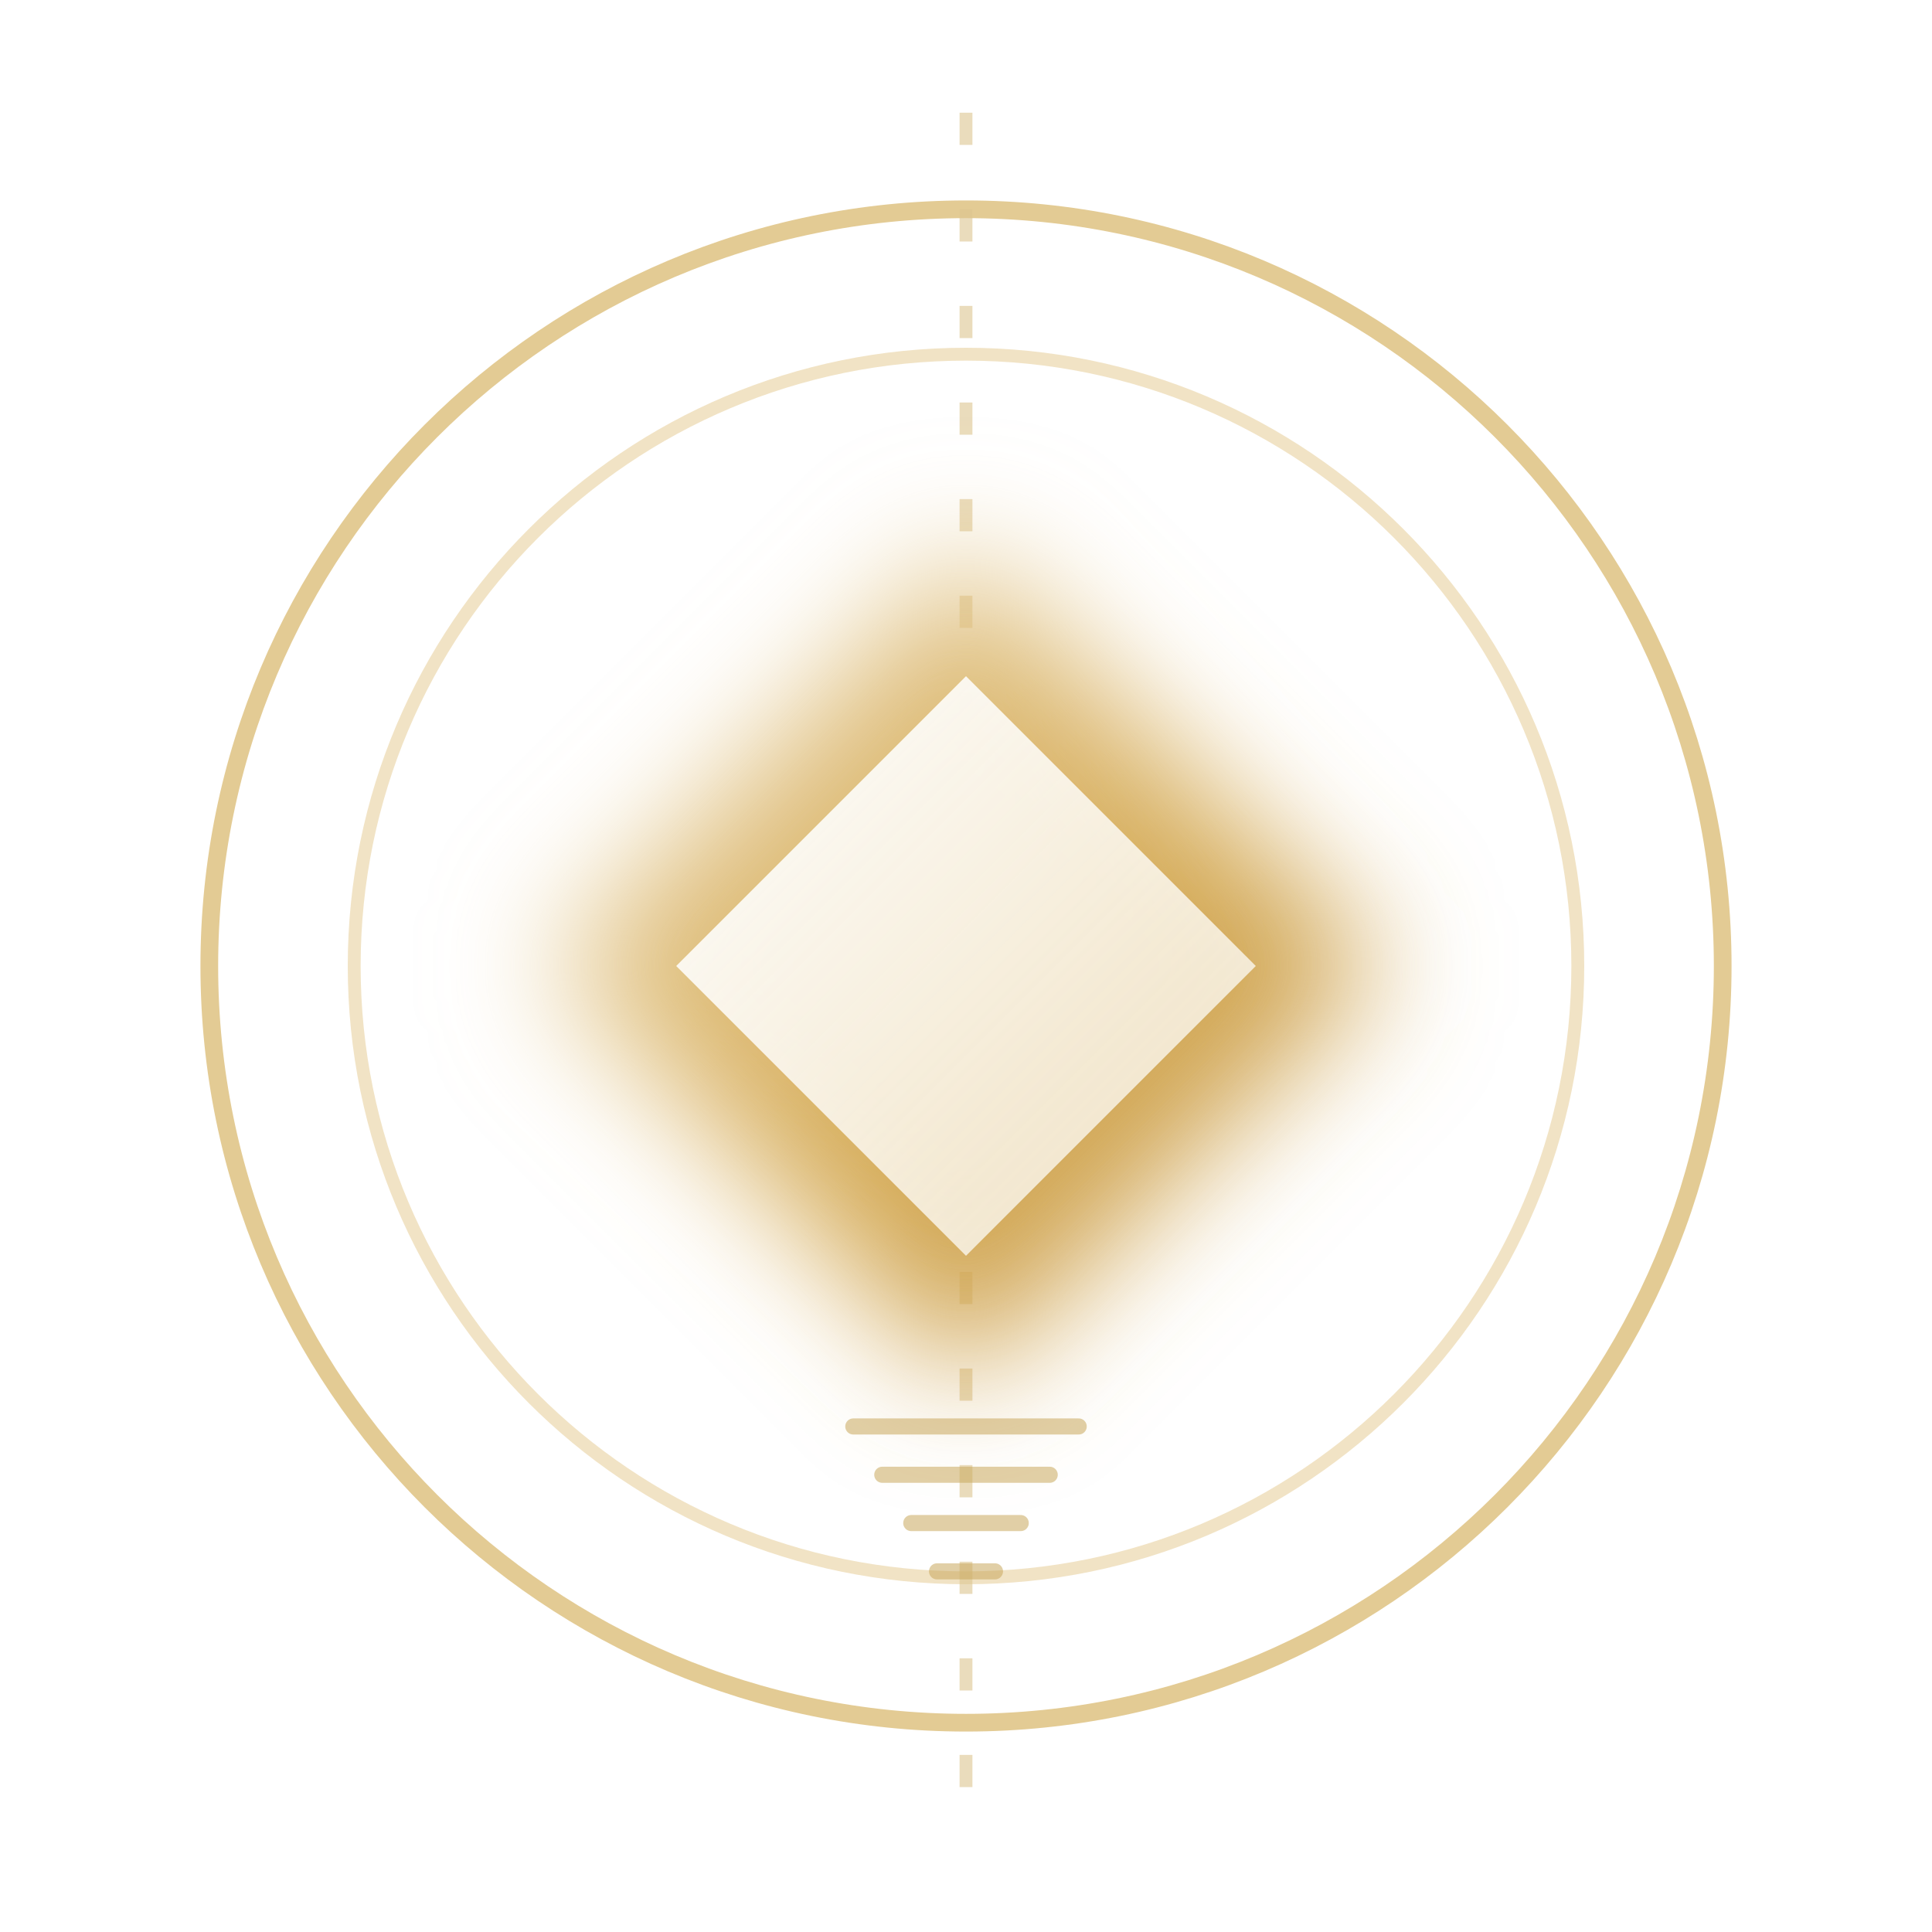
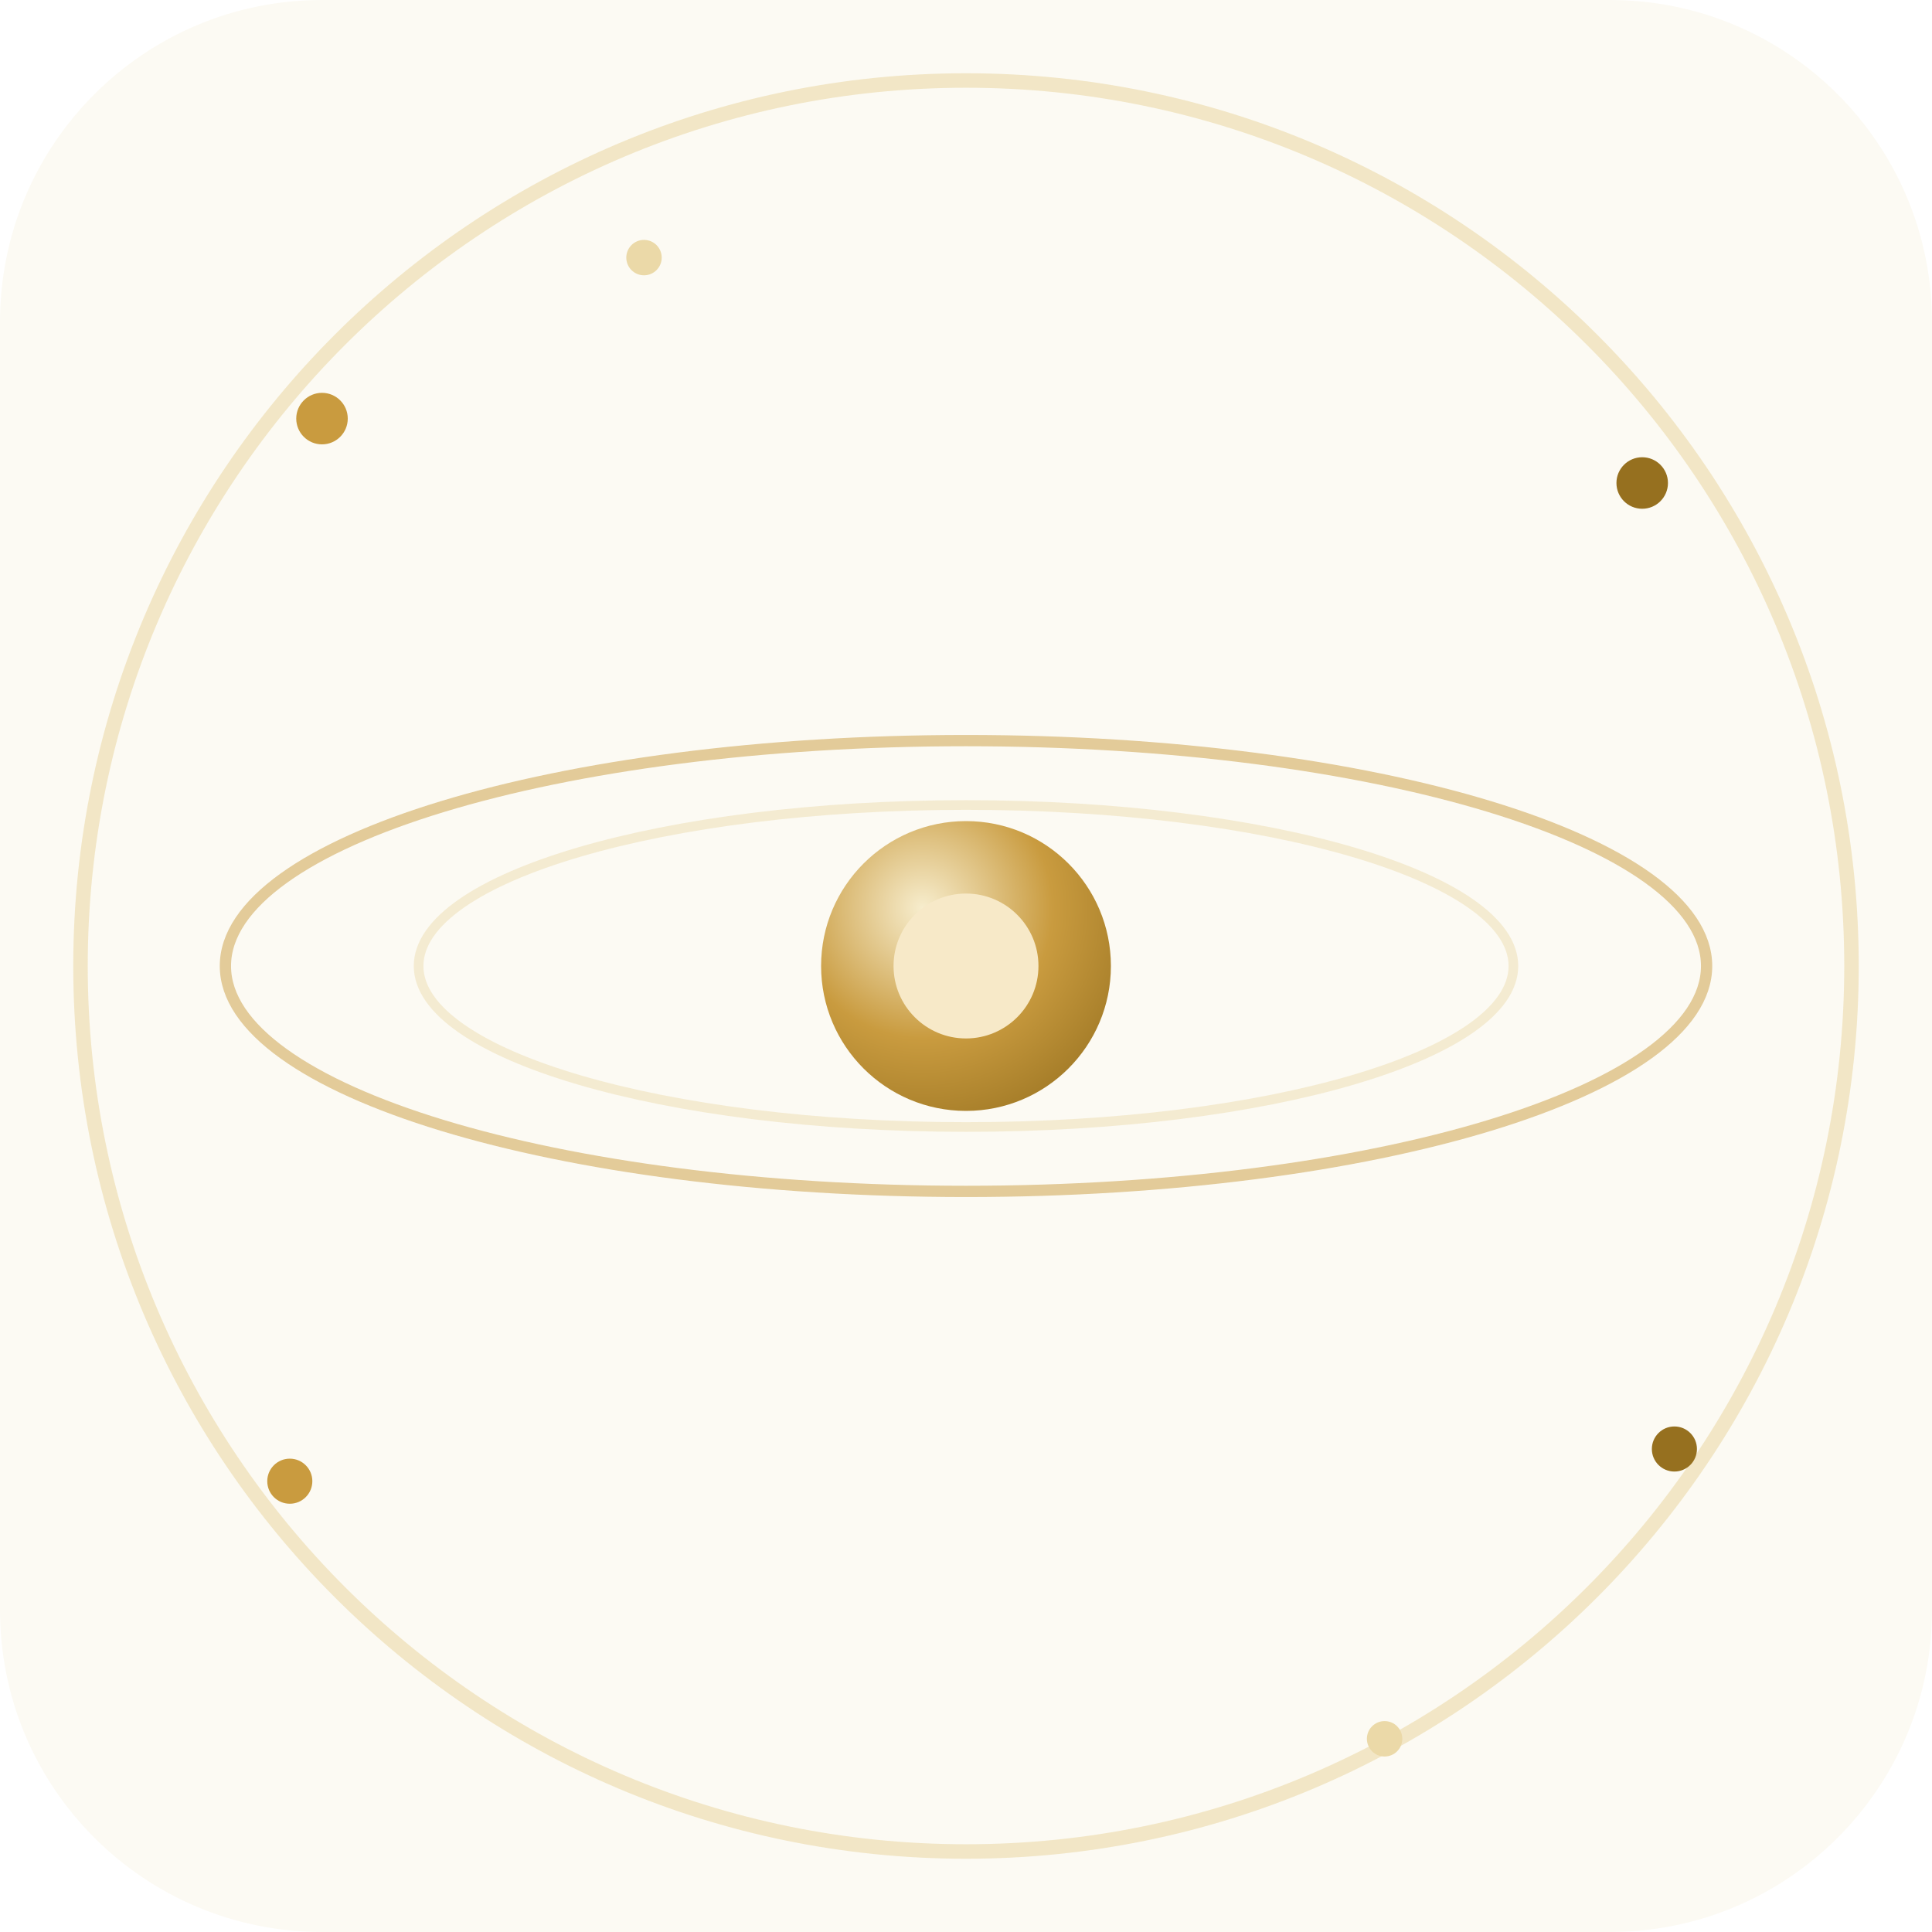
<svg xmlns="http://www.w3.org/2000/svg" width="120" height="120" viewBox="0 0 120 120">
  <defs>
-     <linearGradient id="nucleus" x1="0%" y1="0%" x2="100%" y2="100%">
-       <stop offset="0%" stop-color="#EBD7AC" />
-       <stop offset="55%" stop-color="#D6AC58" />
-       <stop offset="100%" stop-color="#C2933F" />
+     <linearGradient id="gold" x1="0%" y1="0%" x2="100%" y2="100%">
+       <stop offset="0%" stop-color="#EBD9A8" />
+       <stop offset="0.5" stop-color="#C99B3F" />
+       <stop offset="1" stop-color="#96701F" />
    </linearGradient>
-     <linearGradient id="coreHighlight" x1="0%" y1="0%" x2="100%" y2="100%">
-       <stop offset="0%" stop-color="#FFFFFF" stop-opacity="0.95" />
-       <stop offset="100%" stop-color="#FCFAF3" stop-opacity="0.7" />
-     </linearGradient>
-     <filter id="glow" x="-50%" y="-50%" width="200%" height="200%">
-       <feGaussianBlur in="SourceGraphic" stdDeviation="4" />
-     </filter>
+     <radialGradient id="goldFill" cx="0.35" cy="0.3" r="0.9">
+       <stop offset="0%" stop-color="#F7EDCD" />
+       <stop offset="0.5" stop-color="#C99B3F" />
+       <stop offset="1" stop-color="#96701F" />
+     </radialGradient>
  </defs>
-   <circle cx="60" cy="60" r="47" fill="none" stroke="#E3CB94" stroke-width="1.1" />
-   <circle cx="60" cy="60" r="38" fill="none" stroke="#EBD7AC" stroke-width="0.8" opacity="0.7" />
-   <line x1="60" y1="7" x2="60" y2="113" stroke="#DCC58F" stroke-width="0.8" stroke-dasharray="2 4" opacity="0.6" />
-   <polygon points="60,34 86,60 60,86 34,60" fill="url(#nucleus)" filter="url(#glow)" />
-   <polygon points="60,42 78,60 60,78 42,60" fill="url(#coreHighlight)" />
-   <g stroke="#C9A85C" stroke-width="1" opacity="0.55" stroke-linecap="round">
-     <line x1="53" y1="88.6" x2="67" y2="88.6" />
-     <line x1="54.8" y1="91.6" x2="65.2" y2="91.6" />
-     <line x1="56.6" y1="94.6" x2="63.4" y2="94.6" />
-     <line x1="58.2" y1="97.6" x2="61.8" y2="97.6" />
+   <rect width="120" height="120" rx="20" fill="#FCFAF3" />
+   <circle cx="60" cy="60" r="55" fill="none" stroke="#EBD9A8" stroke-width="0.9" opacity="0.6" />
+   <ellipse cx="60" cy="60" rx="46" ry="14" fill="none" stroke="#C99B3F" stroke-width="0.7" opacity="0.5" />
+   <ellipse cx="60" cy="60" rx="34" ry="10" fill="none" stroke="#EBD9A8" stroke-width="0.6" opacity="0.45" />
+   <g stroke="url(#gold)" stroke-width="1" stroke-linecap="round">
+     <line x1="30" y1="42" x2="90" y2="42" />
+     <line x1="30" y1="60" x2="90" y2="60" />
+     <line x1="30" y1="78" x2="90" y2="78" />
  </g>
+   <circle cx="60" cy="60" r="9" fill="url(#goldFill)" stroke="none" />
+   <circle cx="60" cy="60" r="4.5" fill="#F7E9C8" stroke="none" />
+   <circle cx="20" cy="26" r="1.6" fill="#C99B3F" />
+   <circle cx="102" cy="30" r="1.6" fill="#96701F" />
+   <circle cx="18" cy="92" r="1.4" fill="#C99B3F" />
+   <circle cx="104" cy="90" r="1.4" fill="#96701F" />
+   <circle cx="40" cy="16" r="1.1" fill="#EBD9A8" />
+   <circle cx="86" cy="108" r="1.1" fill="#EBD9A8" />
</svg>
